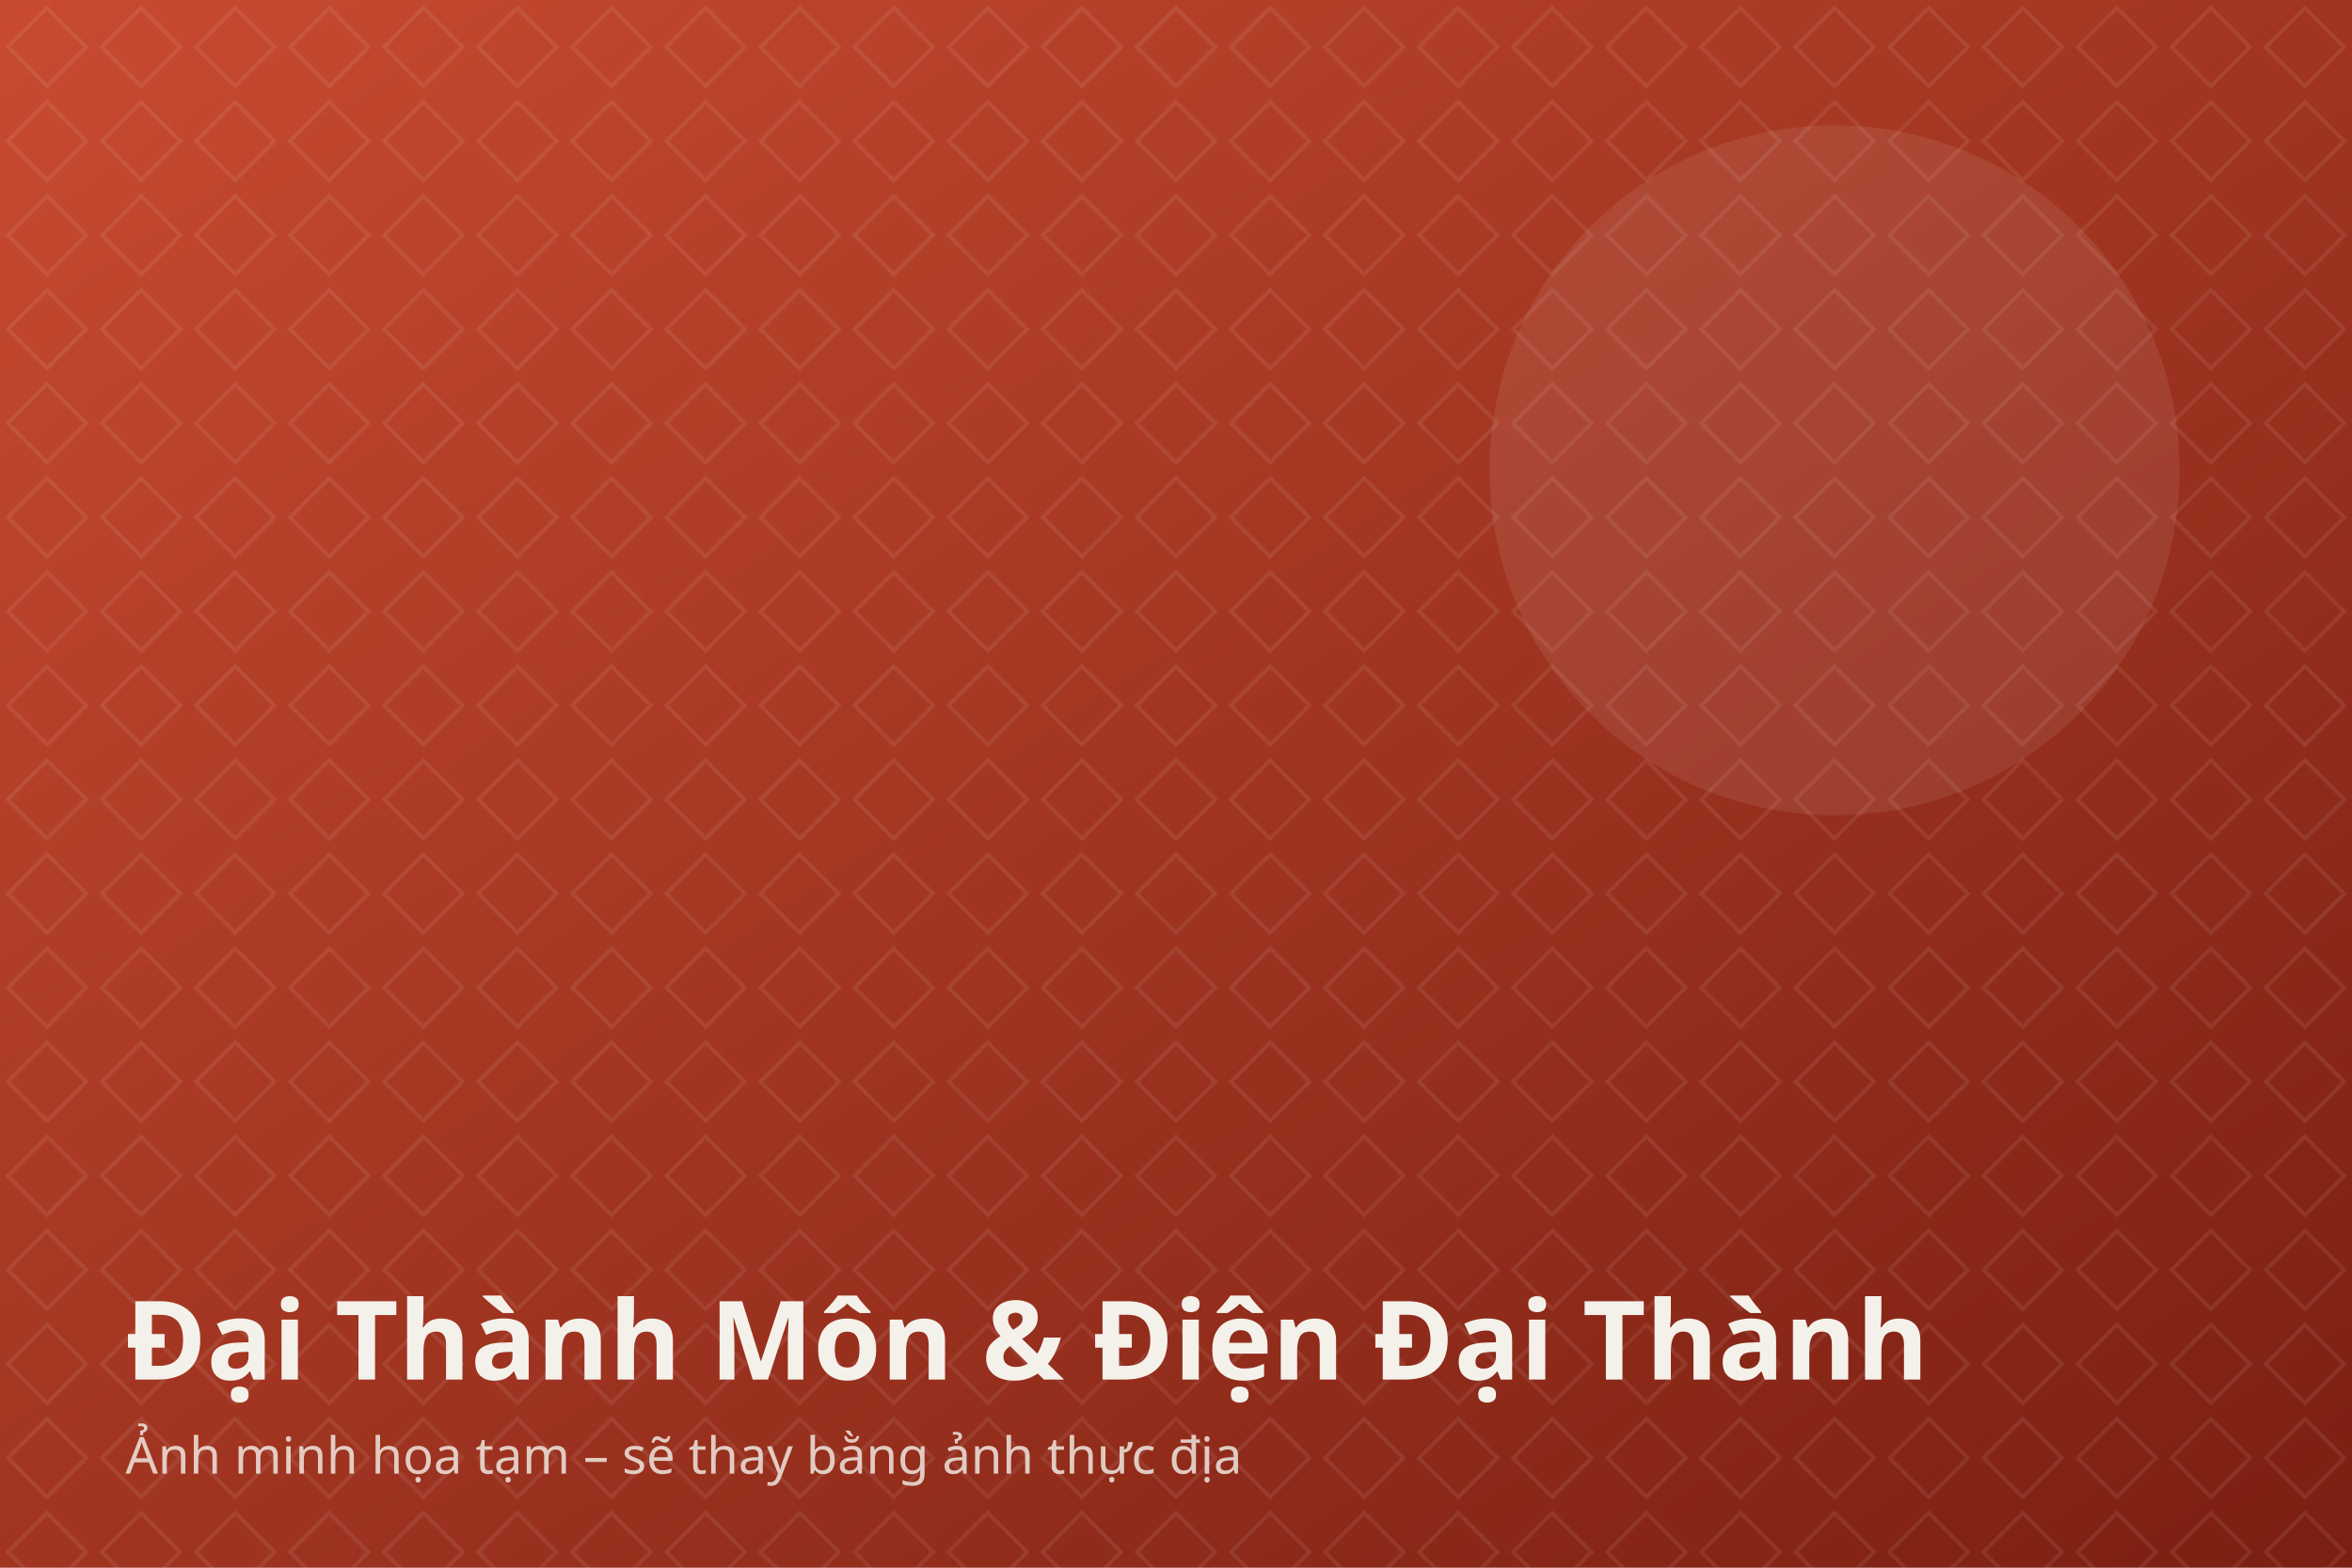
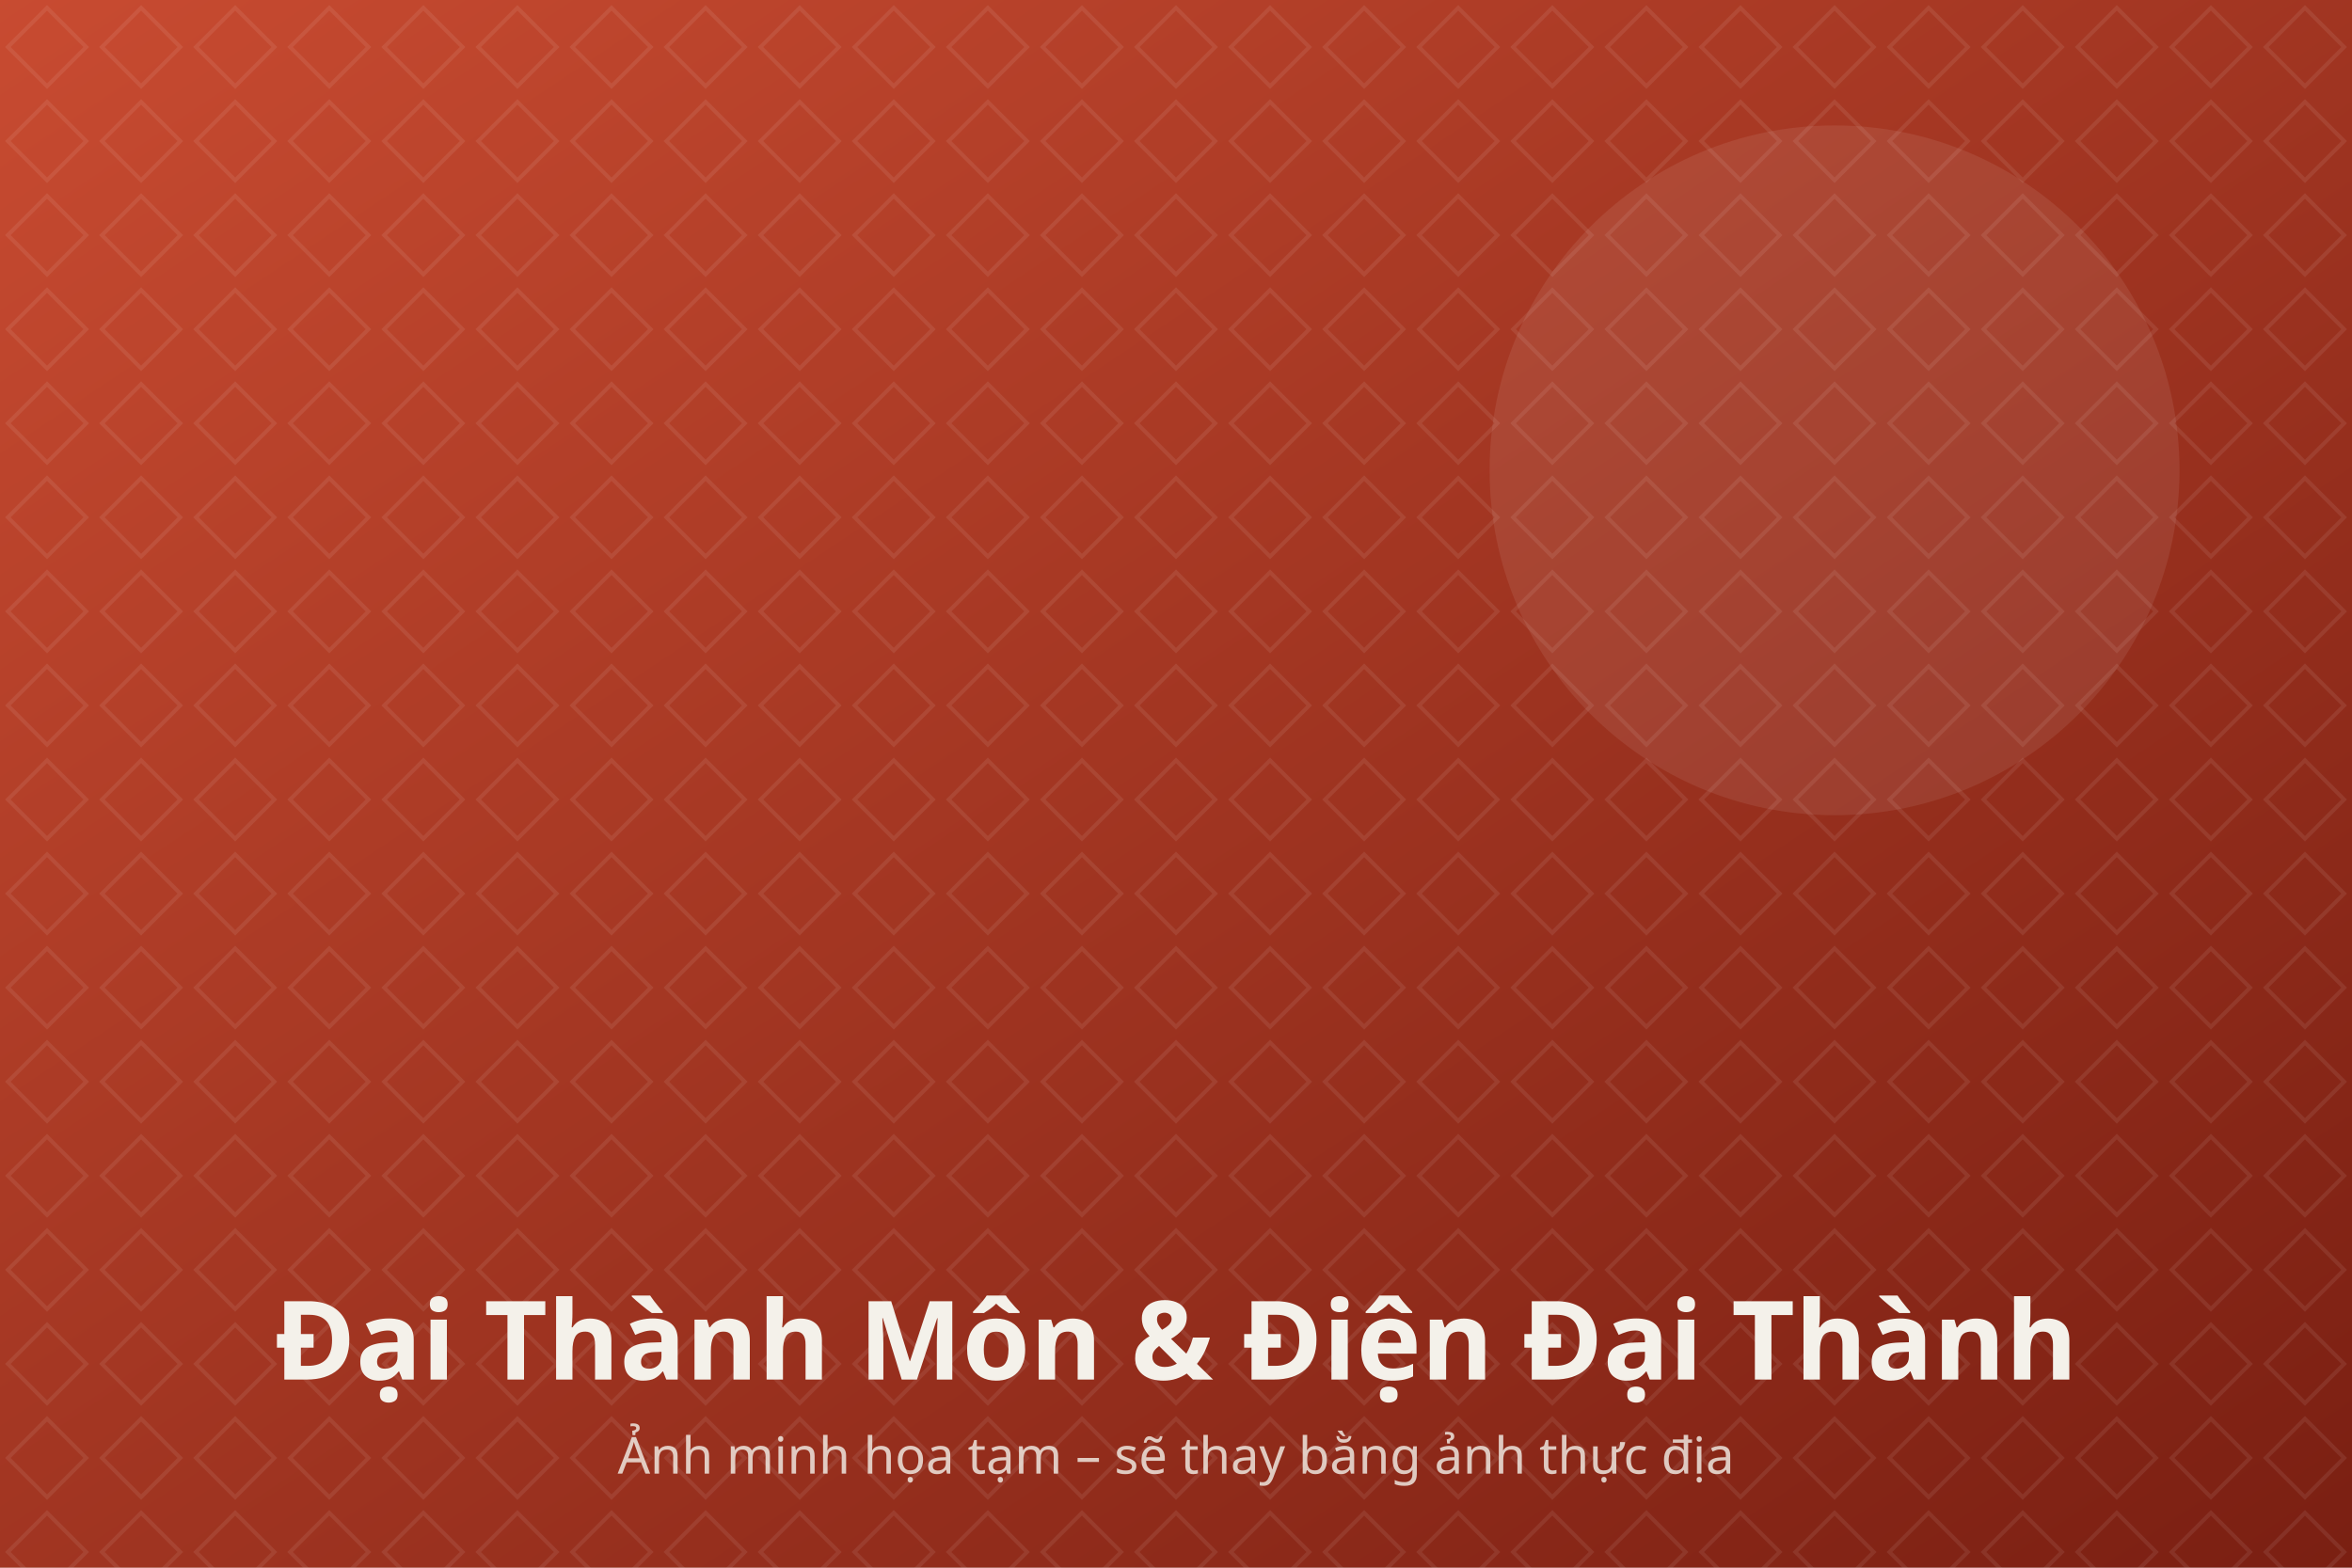
<svg xmlns="http://www.w3.org/2000/svg" viewBox="0 0 1200 800" width="1200" height="800" role="img" aria-label="Đại Thành Môn &amp; Điện Đại Thành">
  <defs>
    <linearGradient id="g" x1="0" y1="0" x2="1" y2="1">
      <stop offset="0" stop-color="#C84B31" />
      <stop offset="1" stop-color="#7A1F12" />
    </linearGradient>
    <pattern id="p" width="48" height="48" patternUnits="userSpaceOnUse">
      <path d="M24 4 44 24 24 44 4 24Z" fill="none" stroke="#fff" stroke-opacity=".08" stroke-width="2" />
    </pattern>
  </defs>
  <rect width="1200" height="800" fill="url(#g)" />
  <rect width="1200" height="800" fill="url(#p)" />
  <circle cx="936" cy="240" r="176" fill="#fff" fill-opacity=".08" />
-   <text x="64" y="704" font-family="Be Vietnam Pro, system-ui, sans-serif" font-size="56" font-weight="800" fill="#F4F1EA">Đại Thành Môn &amp; Điện Đại Thành</text>
-   <text x="64" y="752" font-family="Be Vietnam Pro, system-ui, sans-serif" font-size="26" fill="#F4F1EA" fill-opacity=".8">Ảnh minh họa tạm – sẽ thay bằng ảnh thực địa</text>
+   <text x="600" y="704" text-anchor="middle" font-family="Be Vietnam Pro, system-ui, sans-serif" font-size="56" font-weight="800" fill="#F4F1EA">Đại Thành Môn &amp; Điện Đại Thành</text>
+   <text x="600" y="752" text-anchor="middle" font-family="Be Vietnam Pro, system-ui, sans-serif" font-size="26" fill="#F4F1EA" fill-opacity=".8">Ảnh minh họa tạm – sẽ thay bằng ảnh thực địa</text>
</svg>
